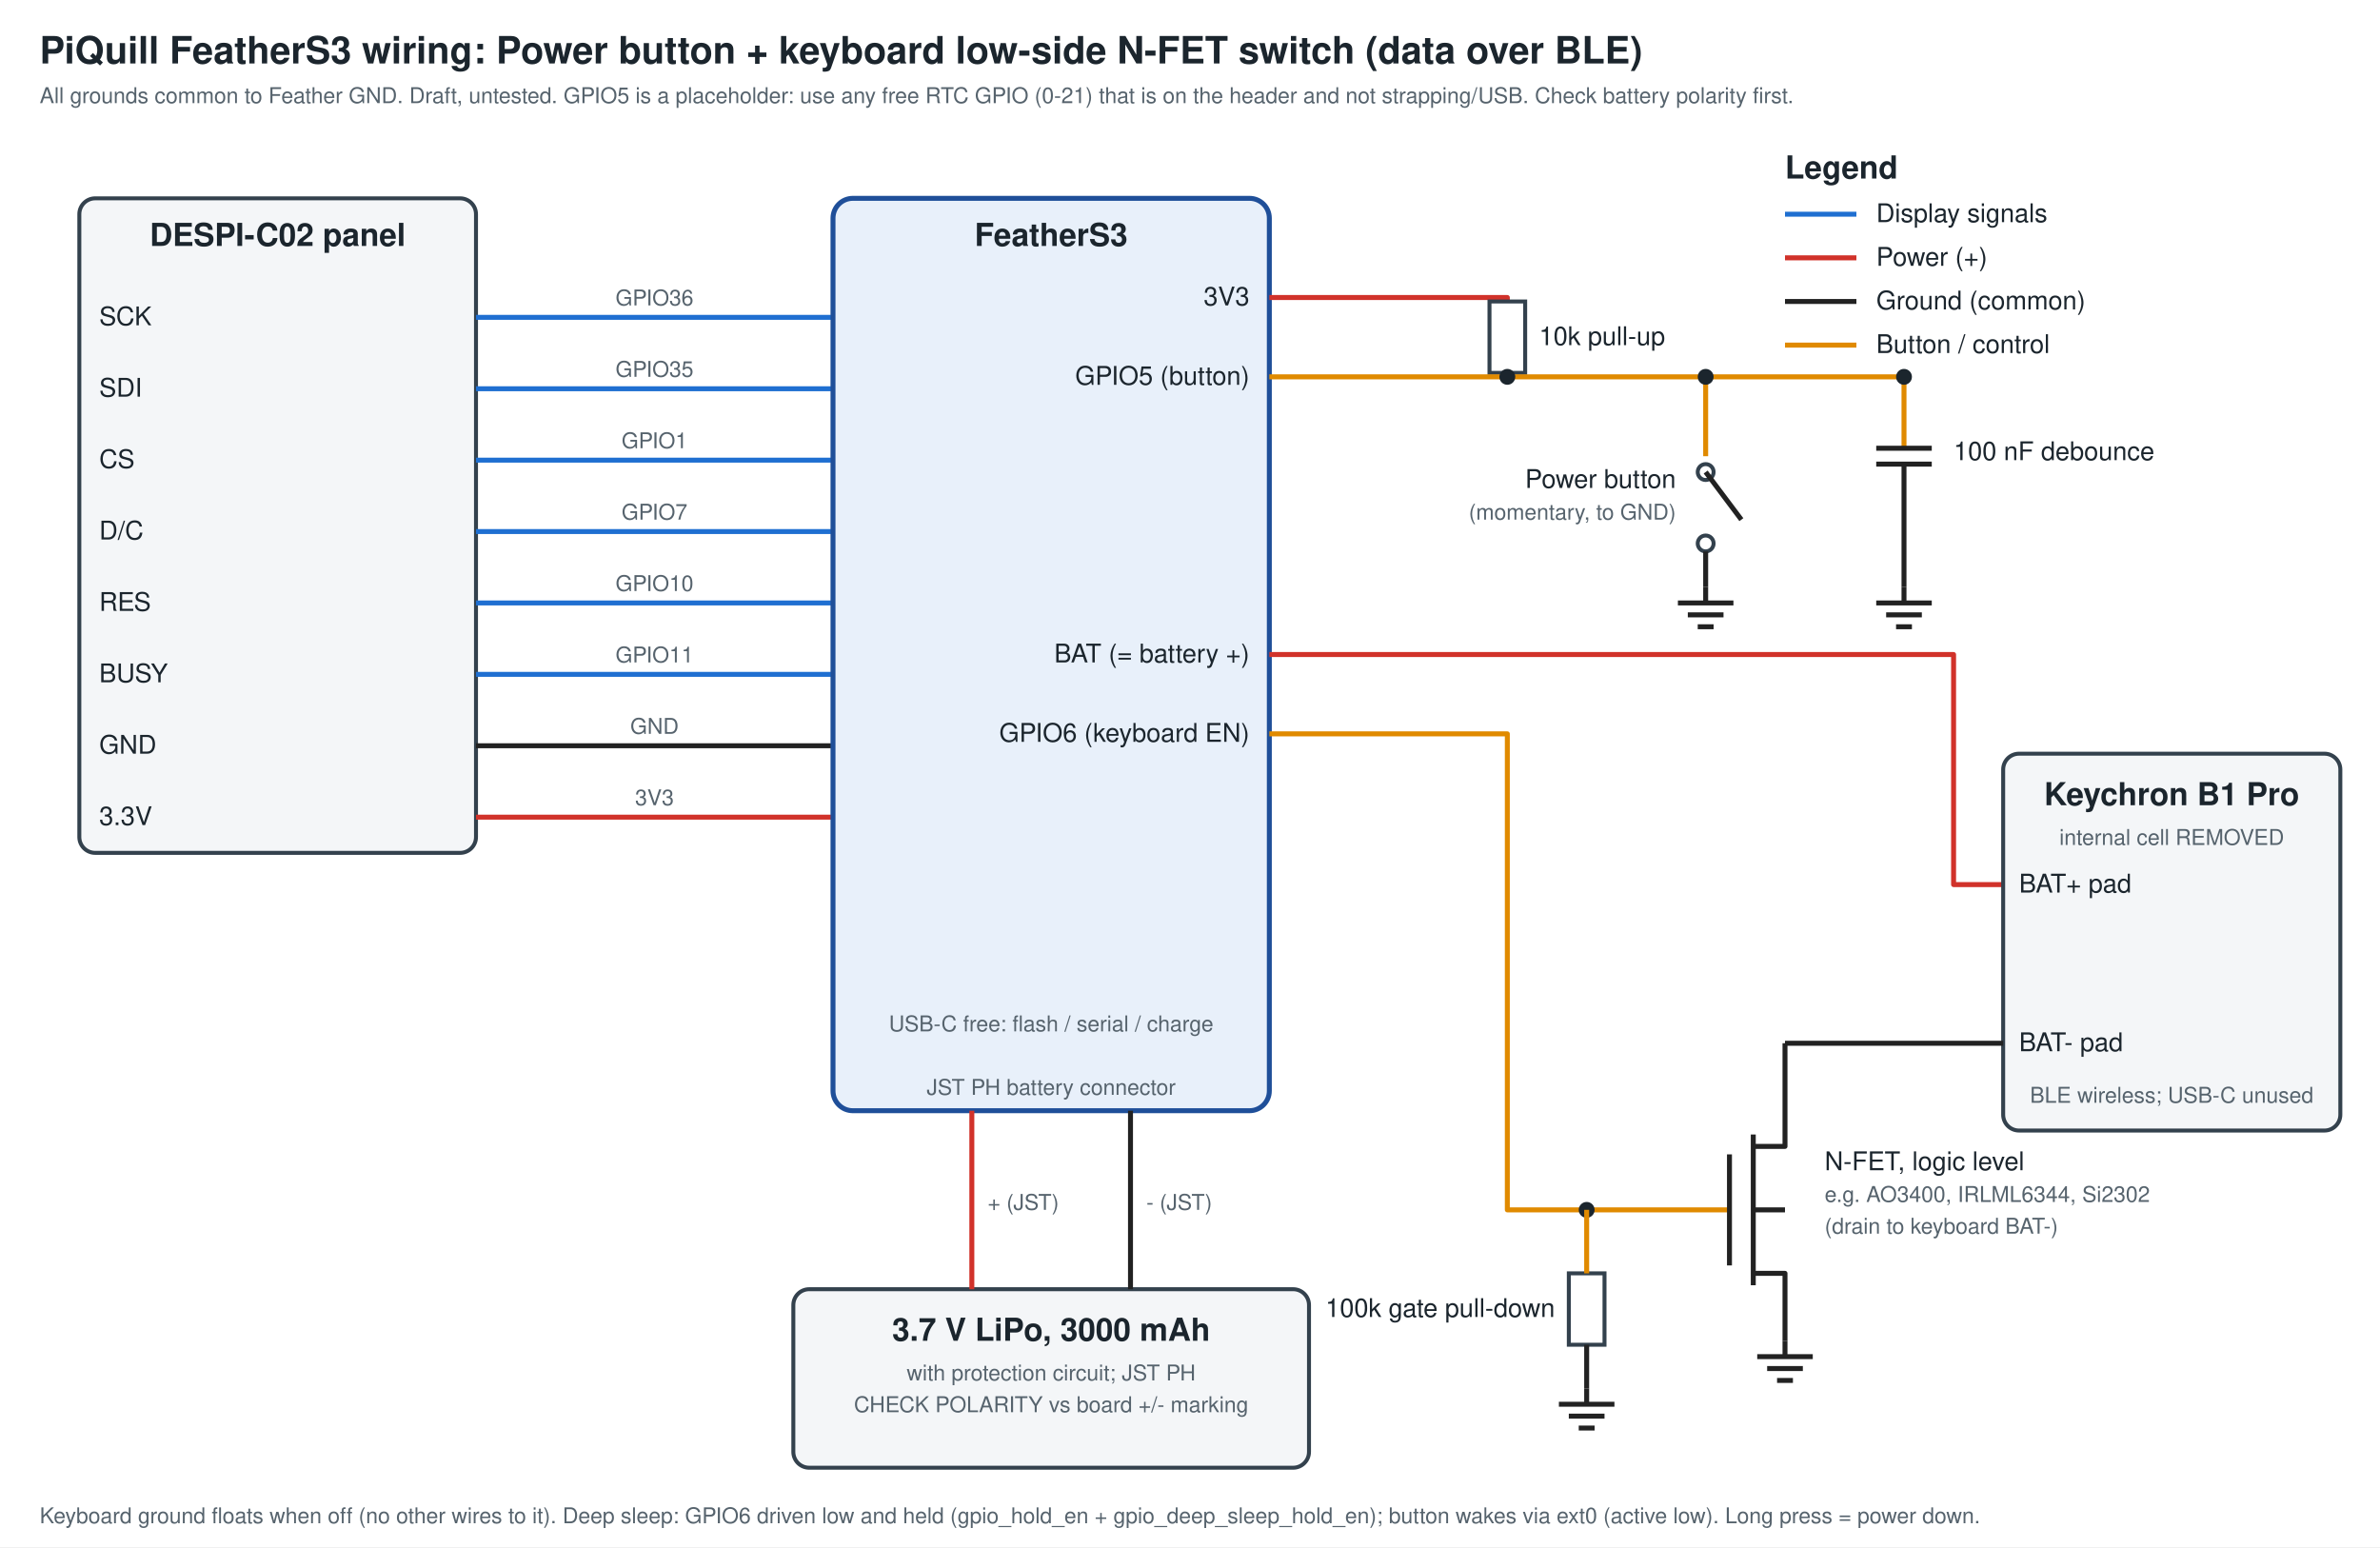
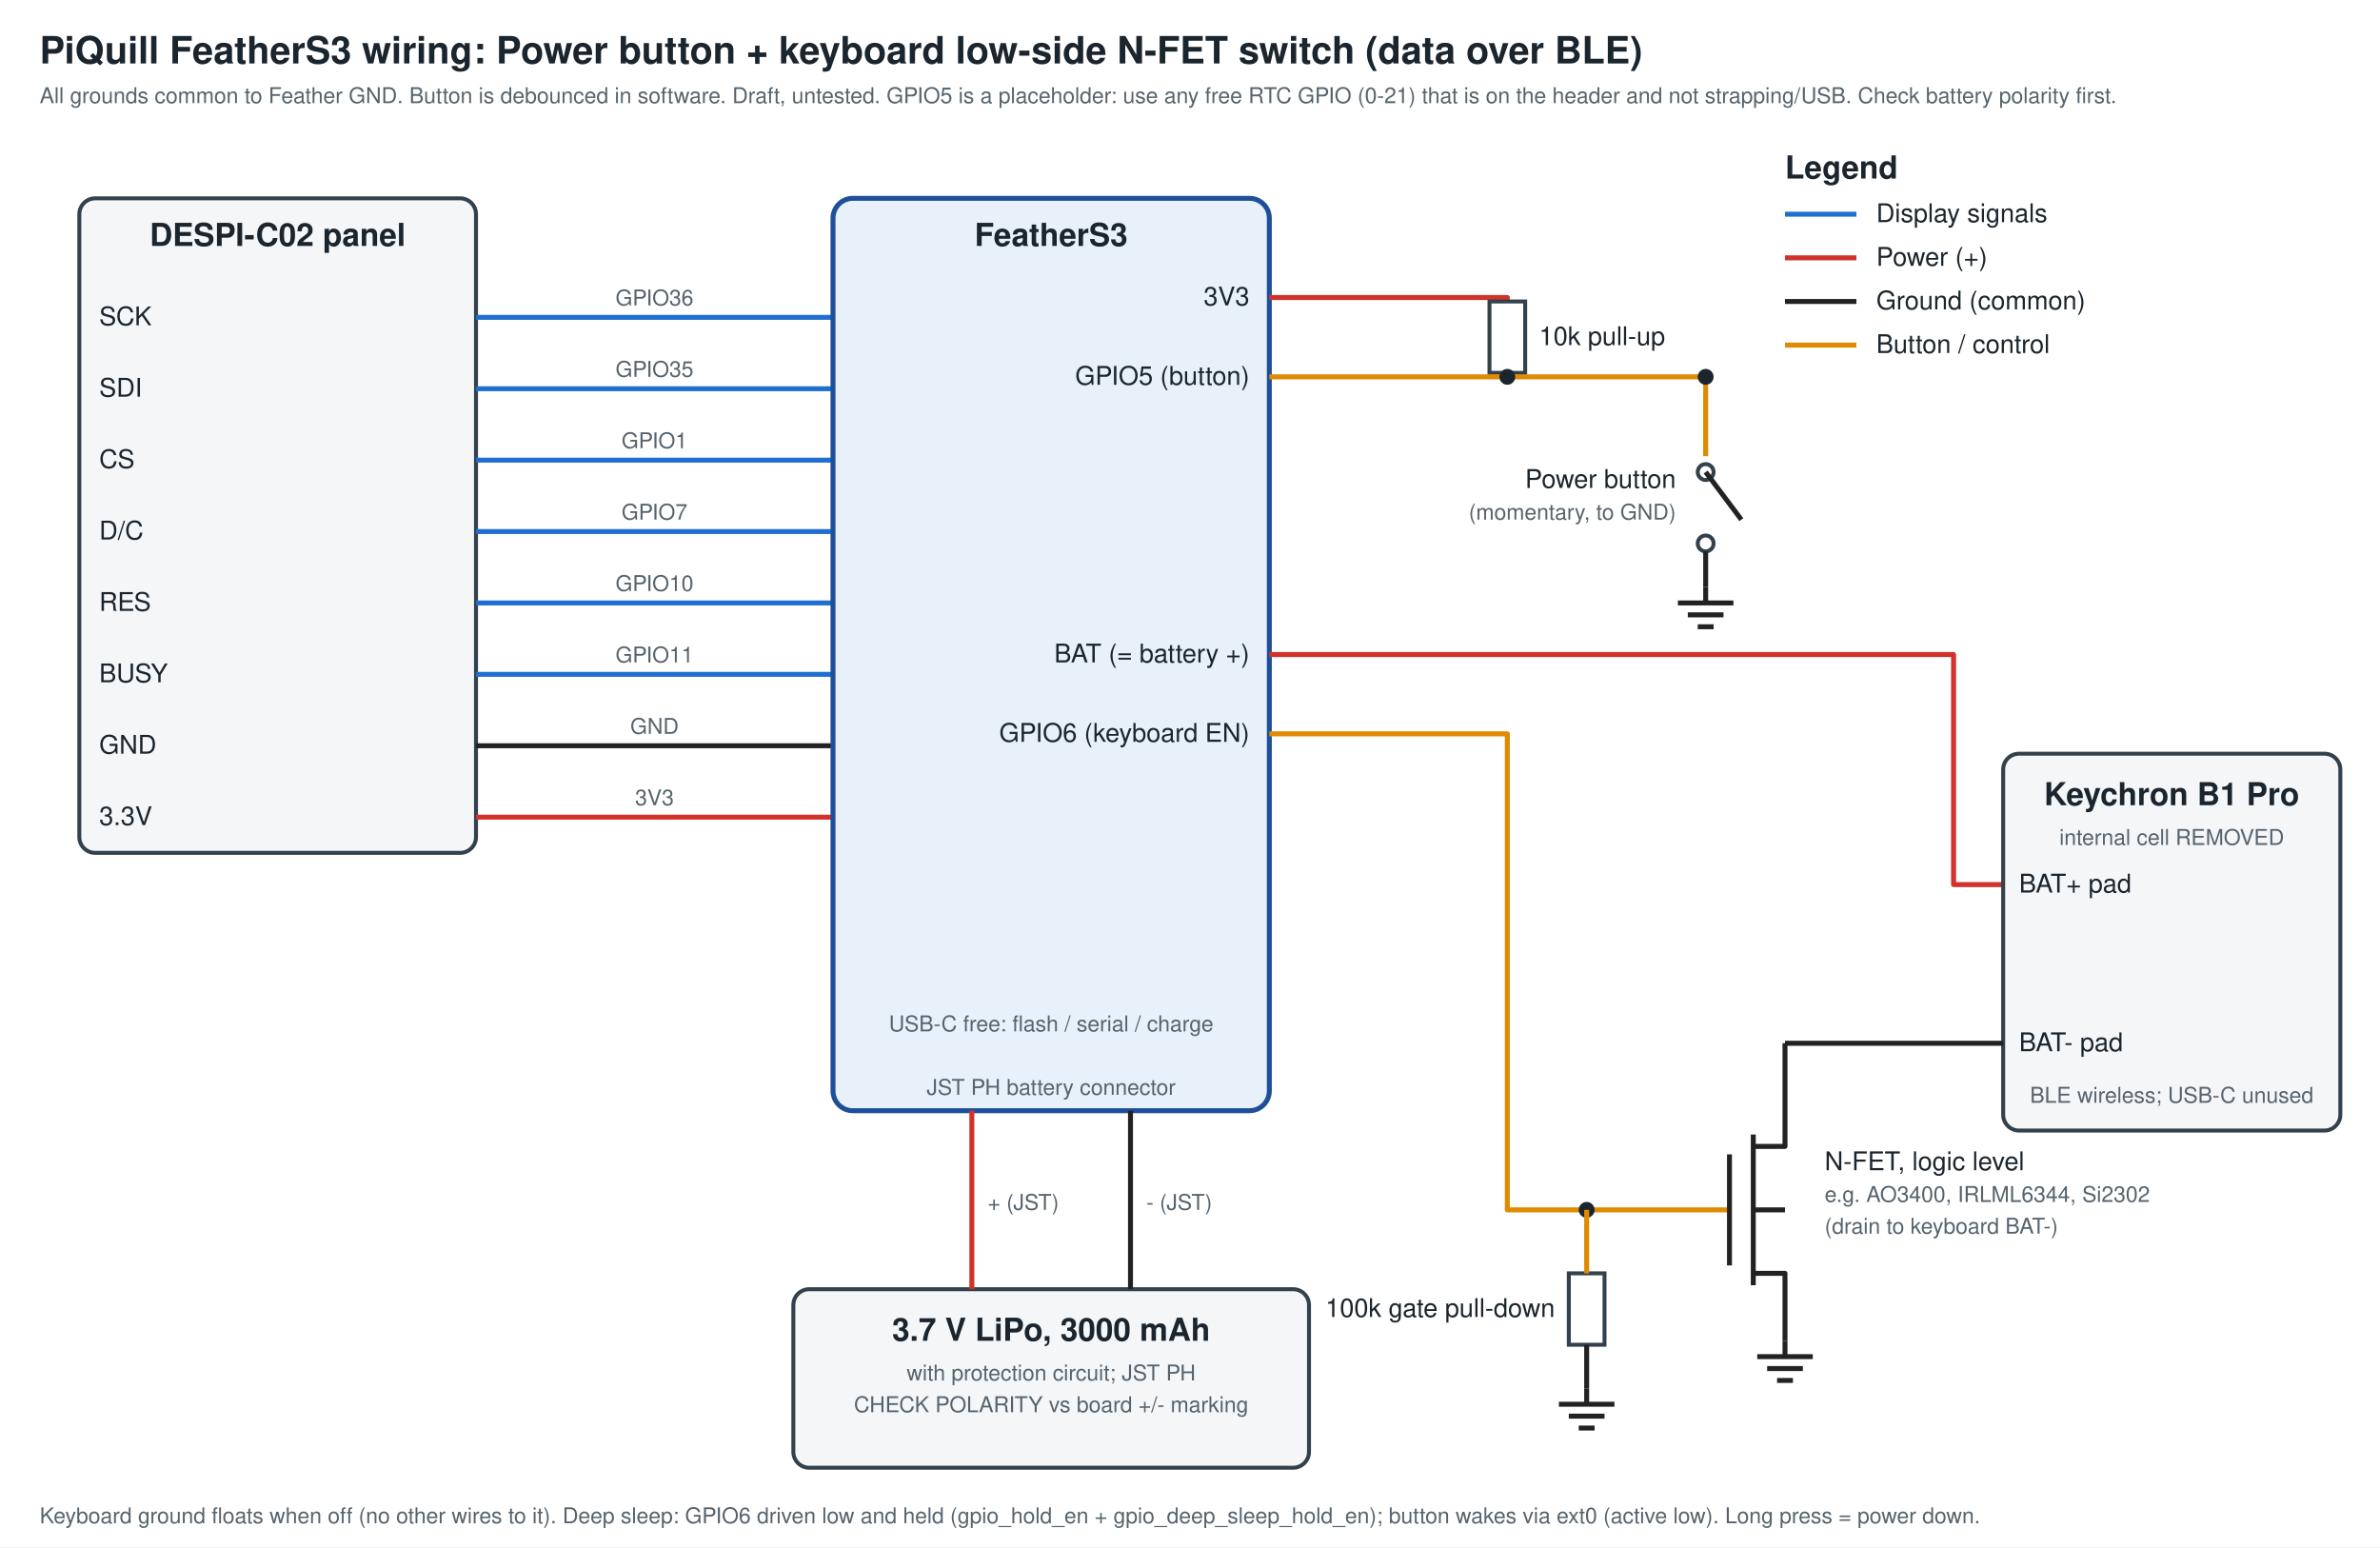
<svg xmlns="http://www.w3.org/2000/svg" viewBox="0 0 1200 780" width="1200" height="780" font-family="Helvetica, Arial, sans-serif" font-size="13">
  <rect width="1200" height="780" fill="#ffffff" />
  <style>
.box{fill:#f4f6f8;stroke:#33414d;stroke-width:2}
.feather{fill:#e8f0fa;stroke:#1f4f99;stroke-width:2.5}
.t{fill:#1b252d} .h{font-size:16px;font-weight:bold;fill:#1b252d}
.s{font-size:11px;fill:#56636d}
.w{fill:none;stroke-width:2.5;stroke-linejoin:round}
.spi{stroke:#1f6fd1} .pwr{stroke:#d1322a} .gnd{stroke:#222} .ctl{stroke:#e08a00}
.dot{fill:#1b252d} .part{fill:#fff;stroke:#33414d;stroke-width:2}
</style>
  <text x="20" y="32" class="h" style="font-size:19px" text-anchor="start">PiQuill FeatherS3 wiring: Power button + keyboard low-side N-FET switch (data over BLE)</text>
-   <text x="20" y="52" class="s" text-anchor="start">All grounds common to Feather GND. Draft, untested. GPIO5 is a placeholder: use any free RTC GPIO (0-21) that is on the header and not strapping/USB. Check battery polarity first.</text>
+   <text x="20" y="52" class="s" text-anchor="start">All grounds common to Feather GND. Button is debounced in software. Draft, untested. GPIO5 is a placeholder: use any free RTC GPIO (0-21) that is on the header and not strapping/USB. Check battery polarity first.</text>
  <g transform="translate(900,90)">
    <text x="0" y="0" class="h" text-anchor="start">Legend</text>
    <line class="w spi" x1="0" y1="18" x2="36" y2="18" />
    <text x="46" y="22" class="t" text-anchor="start">Display signals</text>
    <line class="w pwr" x1="0" y1="40" x2="36" y2="40" />
    <text x="46" y="44" class="t" text-anchor="start">Power (+)</text>
    <line class="w gnd" x1="0" y1="62" x2="36" y2="62" />
    <text x="46" y="66" class="t" text-anchor="start">Ground (common)</text>
    <line class="w ctl" x1="0" y1="84" x2="36" y2="84" />
    <text x="46" y="88" class="t" text-anchor="start">Button / control</text>
  </g>
  <rect class="box" x="40" y="100" width="200" height="330" rx="8" />
  <text x="140" y="124" class="h" text-anchor="middle">DESPI-C02 panel</text>
  <text x="50" y="164" class="t" text-anchor="start">SCK</text>
  <polyline class="w spi" points="240,160 420,160" />
  <text x="330" y="154" class="s" text-anchor="middle">GPIO36</text>
  <text x="430" y="164" class="t" text-anchor="start">SCK</text>
  <text x="50" y="200" class="t" text-anchor="start">SDI</text>
  <polyline class="w spi" points="240,196 420,196" />
  <text x="330" y="190" class="s" text-anchor="middle">GPIO35</text>
  <text x="430" y="200" class="t" text-anchor="start">MO</text>
  <text x="50" y="236" class="t" text-anchor="start">CS</text>
  <polyline class="w spi" points="240,232 420,232" />
  <text x="330" y="226" class="s" text-anchor="middle">GPIO1</text>
  <text x="430" y="236" class="t" text-anchor="start">1</text>
  <text x="50" y="272" class="t" text-anchor="start">D/C</text>
  <polyline class="w spi" points="240,268 420,268" />
  <text x="330" y="262" class="s" text-anchor="middle">GPIO7</text>
  <text x="430" y="272" class="t" text-anchor="start">7</text>
  <text x="50" y="308" class="t" text-anchor="start">RES</text>
  <polyline class="w spi" points="240,304 420,304" />
  <text x="330" y="298" class="s" text-anchor="middle">GPIO10</text>
  <text x="430" y="308" class="t" text-anchor="start">10</text>
  <text x="50" y="344" class="t" text-anchor="start">BUSY</text>
  <polyline class="w spi" points="240,340 420,340" />
  <text x="330" y="334" class="s" text-anchor="middle">GPIO11</text>
  <text x="430" y="344" class="t" text-anchor="start">11</text>
  <text x="50" y="380" class="t" text-anchor="start">GND</text>
  <polyline class="w gnd" points="240,376 420,376" />
  <text x="330" y="370" class="s" text-anchor="middle">GND</text>
  <text x="430" y="380" class="t" text-anchor="start">GND</text>
  <text x="50" y="416" class="t" text-anchor="start">3.3V</text>
  <polyline class="w pwr" points="240,412 420,412" />
  <text x="330" y="406" class="s" text-anchor="middle">3V3</text>
  <text x="430" y="416" class="t" text-anchor="start">3V3</text>
  <rect class="feather" x="420" y="100" width="220" height="460" rx="10" />
  <text x="530" y="124" class="h" text-anchor="middle">FeatherS3</text>
  <text x="530" y="520" class="s" text-anchor="middle">USB-C free: flash / serial / charge</text>
  <text x="630" y="154" class="t" text-anchor="end">3V3</text>
  <text x="630" y="194" class="t" text-anchor="end">GPIO5 (button)</text>
  <polyline class="w pwr" points="640,150 760,150 760,152" />
  <rect class="part" x="751" y="152.0" width="18" height="36" />
  <text x="776" y="174.0" class="t" text-anchor="start">10k pull-up</text>
-   <polyline class="w ctl" points="640,190 960,190" />
+   <polyline class="w ctl" points="640,190 860,190" />
  <circle class="dot" cx="760" cy="190" r="4" />
  <polyline class="w ctl" points="860,190 860,230" />
  <circle class="dot" cx="860" cy="190" r="4" />
  <circle class="part" cx="860" cy="238" r="4" />
  <line class="w gnd" x1="860" y1="238" x2="878" y2="262" />
  <circle class="part" cx="860" cy="274" r="4" />
  <text x="845" y="246" class="t" text-anchor="end">Power button</text>
  <text x="845" y="262" class="s" text-anchor="end">(momentary, to GND)</text>
  <polyline class="w gnd" points="860,278 860,296" />
  <line class="w gnd" x1="860" y1="296" x2="860" y2="304" />
  <line class="w gnd" x1="846" y1="304" x2="874" y2="304" />
  <line class="w gnd" x1="851" y1="310" x2="869" y2="310" />
  <line class="w gnd" x1="856" y1="316" x2="864" y2="316" />
-   <polyline class="w ctl" points="960,190 960,226" />
-   <circle class="dot" cx="960" cy="190" r="4" />
-   <line class="w gnd" x1="946" y1="226" x2="974" y2="226" />
-   <line class="w gnd" x1="946" y1="234" x2="974" y2="234" />
-   <text x="985" y="232" class="t" text-anchor="start">100 nF debounce</text>
-   <polyline class="w gnd" points="960,234 960,296" />
-   <line class="w gnd" x1="960" y1="296" x2="960" y2="304" />
-   <line class="w gnd" x1="946" y1="304" x2="974" y2="304" />
-   <line class="w gnd" x1="951" y1="310" x2="969" y2="310" />
-   <line class="w gnd" x1="956" y1="316" x2="964" y2="316" />
  <rect class="box" x="400" y="650" width="260" height="90" rx="8" />
  <text x="530" y="676" class="h" text-anchor="middle">3.7 V LiPo, 3000 mAh</text>
  <text x="530" y="696" class="s" text-anchor="middle">with protection circuit; JST PH</text>
  <text x="530" y="712" class="s" text-anchor="middle">CHECK POLARITY vs board +/- marking</text>
  <polyline class="w pwr" points="490,650 490,560" />
  <text x="498" y="610" class="s" text-anchor="start">+ (JST)</text>
  <polyline class="w gnd" points="570,650 570,560" />
  <text x="578" y="610" class="s" text-anchor="start">- (JST)</text>
  <text x="530" y="552" class="s" text-anchor="middle">JST PH battery connector</text>
  <text x="630" y="334" class="t" text-anchor="end">BAT (= battery +)</text>
  <polyline class="w pwr" points="640,330 985,330 985,446 1010,446" />
  <text x="630" y="374" class="t" text-anchor="end">GPIO6 (keyboard EN)</text>
  <polyline class="w ctl" points="640,370 760,370 760,610 872,610" />
  <circle class="dot" cx="800" cy="610" r="4" />
  <rect class="part" x="791" y="642.0" width="18" height="36" />
  <text x="816" y="664.0" class="t" text-anchor="start" />
  <text x="784" y="664" class="t" text-anchor="end">100k gate pull-down</text>
  <polyline class="w ctl" points="800,610 800,642" />
  <polyline class="w gnd" points="800,678 800,700" />
  <line class="w gnd" x1="800" y1="700" x2="800" y2="708" />
  <line class="w gnd" x1="786" y1="708" x2="814" y2="708" />
  <line class="w gnd" x1="791" y1="714" x2="809" y2="714" />
  <line class="w gnd" x1="796" y1="720" x2="804" y2="720" />
  <line class="w gnd" x1="872" y1="582" x2="872" y2="638" />
  <line class="w gnd" x1="884" y1="572" x2="884" y2="648" />
  <polyline class="w gnd" points="884,578 900,578 900,526" />
  <polyline class="w gnd" points="884,610 900,610" />
  <polyline class="w gnd" points="884,642 900,642 900,676" />
  <line class="w gnd" x1="900" y1="676" x2="900" y2="684" />
  <line class="w gnd" x1="886" y1="684" x2="914" y2="684" />
  <line class="w gnd" x1="891" y1="690" x2="909" y2="690" />
  <line class="w gnd" x1="896" y1="696" x2="904" y2="696" />
  <text x="920" y="590" class="t" text-anchor="start">N-FET, logic level</text>
  <text x="920" y="606" class="s" text-anchor="start">e.g. AO3400, IRLML6344, Si2302</text>
  <text x="920" y="622" class="s" text-anchor="start">(drain to keyboard BAT-)</text>
  <rect class="box" x="1010" y="380" width="170" height="190" rx="8" />
  <text x="1095.0" y="406" class="h" text-anchor="middle">Keychron B1 Pro</text>
  <text x="1095.0" y="426" class="s" text-anchor="middle">internal cell REMOVED</text>
  <text x="1018" y="450" class="t" text-anchor="start">BAT+ pad</text>
  <text x="1018" y="530" class="t" text-anchor="start">BAT- pad</text>
  <polyline class="w gnd" points="1010,526 900,526" />
  <text x="1095.0" y="556" class="s" text-anchor="middle">BLE wireless; USB-C unused</text>
  <text x="20" y="768" class="s" text-anchor="start">Keyboard ground floats when off (no other wires to it). Deep sleep: GPIO6 driven low and held (gpio_hold_en + gpio_deep_sleep_hold_en); button wakes via ext0 (active low). Long press = power down.</text>
</svg>
